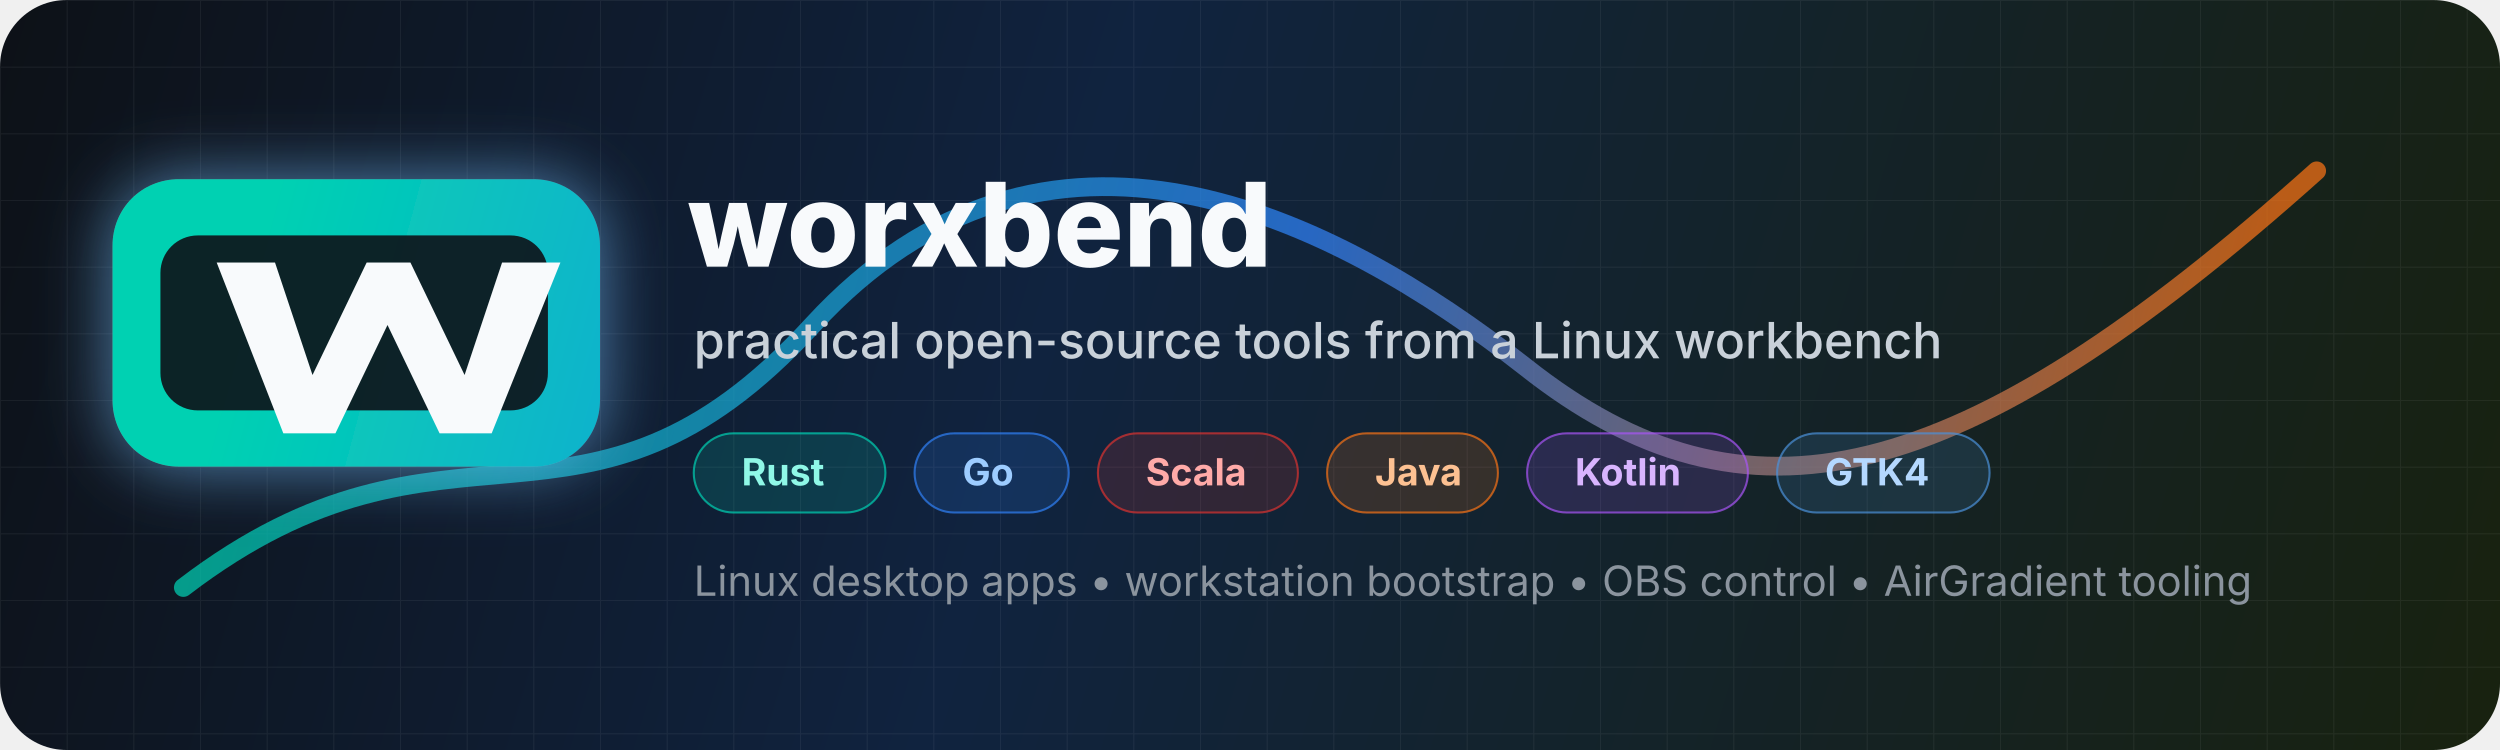
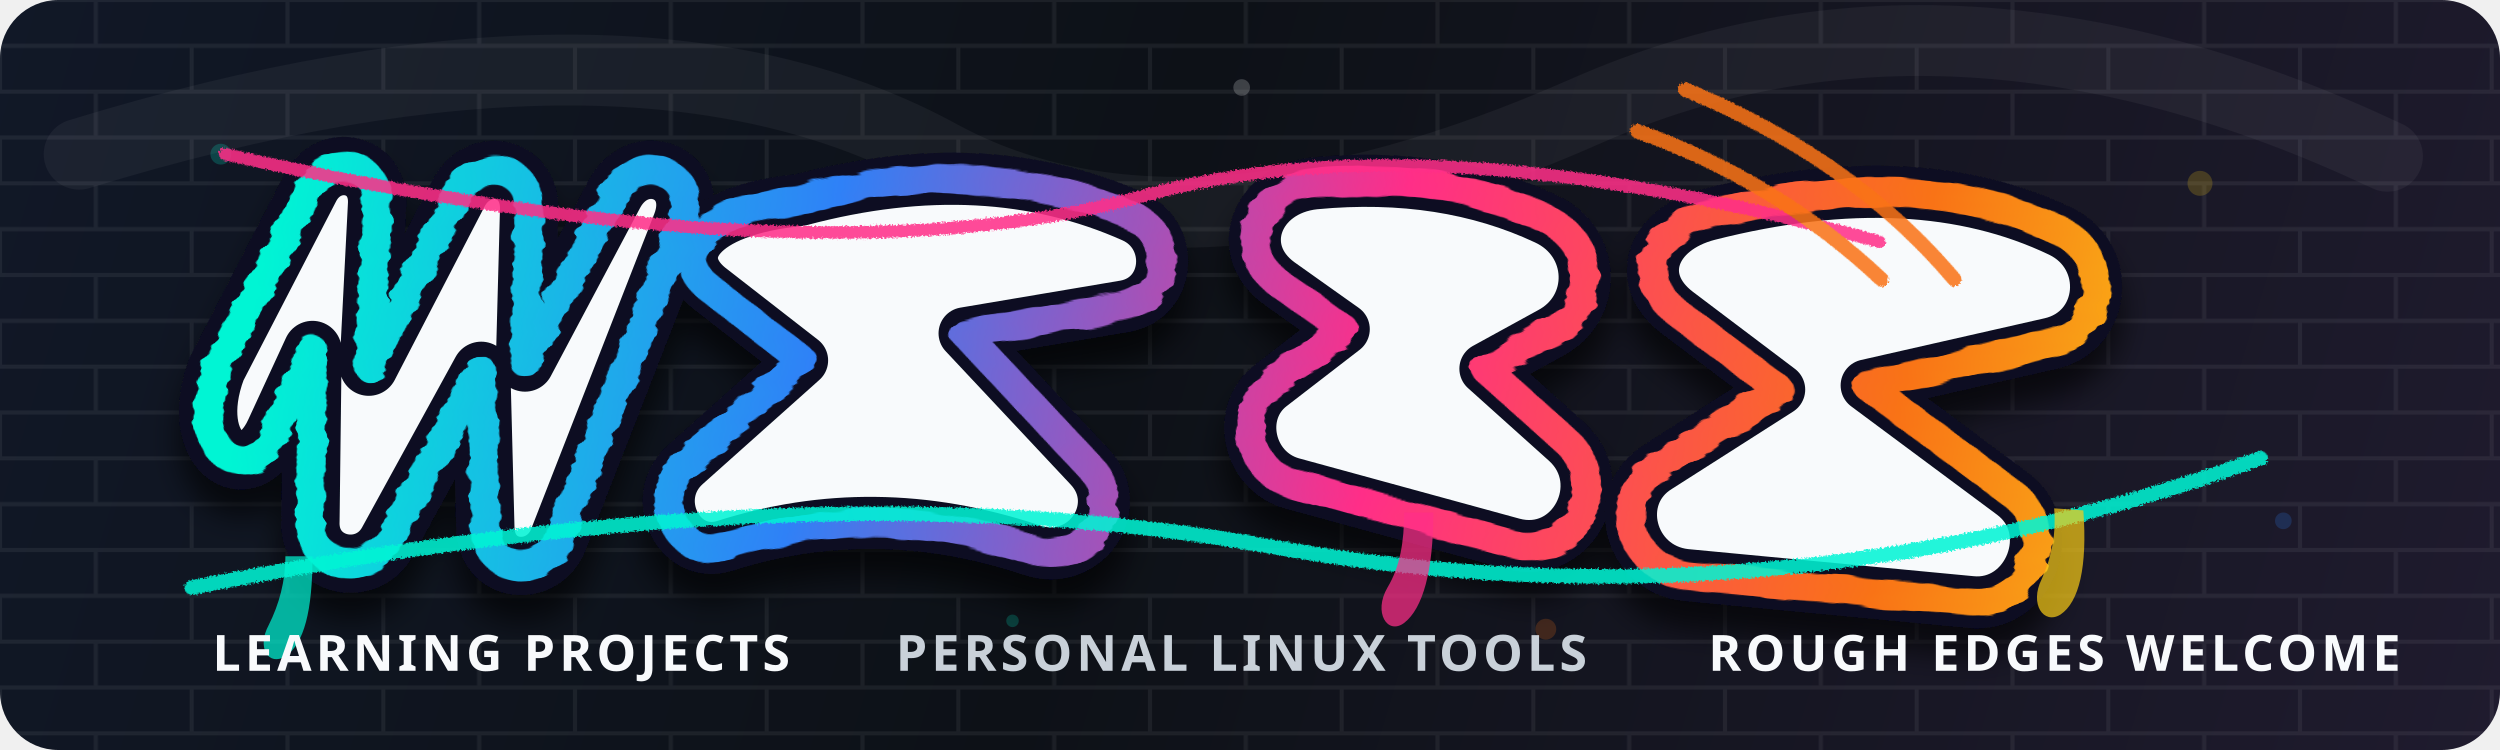
<svg xmlns="http://www.w3.org/2000/svg" role="img" aria-labelledby="title desc" viewBox="0 0 1200 360">
  <defs>
-     <linearGradient id="bg" x1="0" y1="0" x2="1200" y2="360" gradientUnits="userSpaceOnUse">
-       <stop offset="0" stop-color="#0d1117" />
-       <stop offset="0.42" stop-color="#10233f" />
-       <stop offset="1" stop-color="#18220f" />
+     <linearGradient id="wall" x1="0" y1="0" x2="1200" y2="360" gradientUnits="userSpaceOnUse">
+       <stop offset="0" stop-color="#111827" />
+       <stop offset="0.45" stop-color="#0d1117" />
+       <stop offset="1" stop-color="#1f1b2e" />
    </linearGradient>
-     <linearGradient id="accent" x1="140" y1="60" x2="1040" y2="300" gradientUnits="userSpaceOnUse">
-       <stop offset="0" stop-color="#00d1b2" />
-       <stop offset="0.52" stop-color="#2f81f7" />
-       <stop offset="1" stop-color="#f97316" />
+     <linearGradient id="tag" x1="130" y1="95" x2="1080" y2="242" gradientUnits="userSpaceOnUse">
+       <stop offset="0" stop-color="#00f5d4" />
+       <stop offset="0.28" stop-color="#2f81f7" />
+       <stop offset="0.56" stop-color="#ff2e88" />
+       <stop offset="0.82" stop-color="#f97316" />
+       <stop offset="1" stop-color="#facc15" />
    </linearGradient>
-     <pattern id="grid" width="32" height="32" patternUnits="userSpaceOnUse">
-       <path d="M32 0H0v32" fill="none" stroke="#ffffff" stroke-opacity="0.055" stroke-width="1" />
+     <pattern id="brick" width="92" height="44" patternUnits="userSpaceOnUse">
+       <path d="M0 0h92v44H0z" fill="none" />
+       <path d="M0 0h92M0 44h92M0 22h92M46 0v22M0 22v22M92 22v22" stroke="#ffffff" stroke-opacity="0.06" stroke-width="2" />
    </pattern>
-     <filter id="glow" x="-30%" y="-30%" width="160%" height="160%">
-       <feGaussianBlur stdDeviation="16" result="blur" />
-       <feColorMatrix in="blur" type="matrix" values="0 0 0 0 0.18 0 0 0 0 0.51 0 0 0 0 0.95 0 0 0 0.65 0" />
-       <feMerge>
-         <feMergeNode />
-         <feMergeNode in="SourceGraphic" />
-       </feMerge>
+     <filter id="rough" x="-8%" y="-20%" width="116%" height="140%">
+       <feTurbulence type="fractalNoise" baseFrequency="0.035 0.14" numOctaves="3" seed="12" result="noise" />
+       <feDisplacementMap in="SourceGraphic" in2="noise" scale="4.5" />
+     </filter>
+     <filter id="spray" x="-20%" y="-40%" width="140%" height="180%">
+       <feTurbulence type="fractalNoise" baseFrequency="0.95" numOctaves="2" seed="9" result="noise" />
+       <feDisplacementMap in="SourceGraphic" in2="noise" scale="2.4" />
+     </filter>
+     <filter id="shadow" x="-20%" y="-30%" width="140%" height="160%">
+       <feDropShadow dx="0" dy="13" stdDeviation="7" flood-color="#000000" flood-opacity="0.62" />
    </filter>
  </defs>
-   <rect width="1200" height="360" rx="32" fill="url(#bg)" />
-   <rect width="1200" height="360" rx="32" fill="url(#grid)" />
-   <path d="M88 282C216 184 280 276 390 156C502 34 640 104 732 176C838 260 940 236 1112 82" fill="none" stroke="url(#accent)" stroke-width="9" stroke-linecap="round" opacity="0.72" />
-   <path d="M86 86h170c18 0 32 14 32 32v74c0 18-14 32-32 32H86c-18 0-32-14-32-32v-74c0-18 14-32 32-32Z" fill="url(#accent)" filter="url(#glow)" />
-   <path d="M95 113h150c10 0 18 8 18 18v48c0 10-8 18-18 18H95c-10 0-18-8-18-18v-48c0-10 8-18 18-18Z" fill="#0d1117" opacity="0.9" />
-   <path d="M104 126h28l18 54 26-54h21l26 54 18-54h28l-33 82h-25l-25-52-25 52h-25l-32-82Z" fill="#f8fafc" />
-   <text x="330" y="128" fill="#f8fafc" font-family="Inter, Segoe UI, Arial, sans-serif" font-size="56" font-weight="800" letter-spacing="0">worxbend</text>
-   <text x="333" y="172" fill="#c9d1d9" font-family="Inter, Segoe UI, Arial, sans-serif" font-size="24" font-weight="500">practical open-source tools from a Linux workbench</text>
-   <g font-family="Inter, Segoe UI, Arial, sans-serif" font-size="18" font-weight="700">
-     <rect x="333" y="208" width="92" height="38" rx="19" fill="#00d1b2" fill-opacity="0.16" stroke="#00d1b2" stroke-opacity="0.7" />
-     <text x="356" y="233" fill="#8ff8e7">Rust</text>
-     <rect x="439" y="208" width="74" height="38" rx="19" fill="#2f81f7" fill-opacity="0.16" stroke="#2f81f7" stroke-opacity="0.7" />
-     <text x="462" y="233" fill="#9dccff">Go</text>
-     <rect x="527" y="208" width="96" height="38" rx="19" fill="#dc322f" fill-opacity="0.16" stroke="#dc322f" stroke-opacity="0.7" />
-     <text x="550" y="233" fill="#ffaaa8">Scala</text>
-     <rect x="637" y="208" width="82" height="38" rx="19" fill="#f97316" fill-opacity="0.16" stroke="#f97316" stroke-opacity="0.7" />
-     <text x="660" y="233" fill="#fdc192">Java</text>
-     <rect x="733" y="208" width="106" height="38" rx="19" fill="#a855f7" fill-opacity="0.16" stroke="#a855f7" stroke-opacity="0.7" />
-     <text x="756" y="233" fill="#d8b4fe">Kotlin</text>
-     <rect x="853" y="208" width="102" height="38" rx="19" fill="#4a90d9" fill-opacity="0.16" stroke="#4a90d9" stroke-opacity="0.7" />
-     <text x="876" y="233" fill="#b4d8ff">GTK4</text>
+   <rect width="1200" height="360" rx="28" fill="url(#wall)" />
+   <rect width="1200" height="360" rx="28" fill="url(#brick)" />
+   <path d="M38 74c176-54 314-54 414 1 78 42 181 35 310-22 116-51 244-44 384 22" fill="none" stroke="#ffffff" stroke-opacity="0.05" stroke-width="34" stroke-linecap="round" />
+   <g opacity="0.2">
+     <circle cx="106" cy="74" r="5" fill="#00f5d4" />
+     <circle cx="184" cy="271" r="4" fill="#ff2e88" />
+     <circle cx="1056" cy="88" r="6" fill="#facc15" />
+     <circle cx="1096" cy="250" r="4" fill="#2f81f7" />
+     <circle cx="596" cy="42" r="4" fill="#ffffff" />
+     <circle cx="742" cy="302" r="5" fill="#f97316" />
+     <circle cx="486" cy="298" r="3" fill="#00f5d4" />
  </g>
-   <text x="333" y="286" fill="#8b949e" font-family="Inter, Segoe UI, Arial, sans-serif" font-size="20">Linux desktop apps • workstation bootstrap • OBS control • AirGradient tooling</text>
+   <g filter="url(#shadow)">
+     <path d="M104 177c16-31 31-60 45-87 9-17 33-12 32 8l-4 78 43-83c9-18 34-14 34 7l-2 74 43-81c12-22 42-10 32 15l-59 151c-7 18-33 17-35-4l-2-77-45 82c-10 18-38 12-37-10l1-82-18 39c-13 29-43 10-28-30Z" fill="#f8fafc" stroke="#0b1020" stroke-width="28" stroke-linejoin="round" stroke-linecap="round" />
+     <path d="M384 96c60-16 113-13 160 8 20 9 18 39-4 43l-77 13 60 64c18 19-2 49-28 40-51-17-100-17-147-2-22 7-37-23-19-39l56-50-45-35c-18-15-6-37 44-42Z" fill="#f8fafc" stroke="#0b1020" stroke-width="25" stroke-linejoin="round" stroke-linecap="round" />
+     <path d="M631 88c42-4 79 2 111 17 24 11 25 43 2 55l-31 17 39 35c22 20 3 57-26 49l-106-29c-21-6-27-34-10-47l35-27-31-22c-22-16-11-45 17-48Z" fill="#f8fafc" stroke="#0b1020" stroke-width="25" stroke-linejoin="round" stroke-linecap="round" />
+     <path d="M820 103c67-17 123-14 169 8 25 12 22 48-5 54l-88 20 70 52c23 17 8 55-20 52l-137-13c-27-3-36-38-13-52l58-37-49-37c-21-16-12-40 15-47Z" fill="#f8fafc" stroke="#0b1020" stroke-width="25" stroke-linejoin="round" stroke-linecap="round" />
+   </g>
+   <g filter="url(#rough)">
+     <path d="M104 177c16-31 31-60 45-87 9-17 33-12 32 8l-4 78 43-83c9-18 34-14 34 7l-2 74 43-81c12-22 42-10 32 15l-59 151c-7 18-33 17-35-4l-2-77-45 82c-10 18-38 12-37-10l1-82-18 39c-13 29-43 10-28-30Z" fill="none" stroke="url(#tag)" stroke-width="14" stroke-linejoin="round" stroke-linecap="round" />
+     <path d="M384 96c60-16 113-13 160 8 20 9 18 39-4 43l-77 13 60 64c18 19-2 49-28 40-51-17-100-17-147-2-22 7-37-23-19-39l56-50-45-35c-18-15-6-37 44-42Z" fill="none" stroke="url(#tag)" stroke-width="14" stroke-linejoin="round" stroke-linecap="round" />
+     <path d="M631 88c42-4 79 2 111 17 24 11 25 43 2 55l-31 17 39 35c22 20 3 57-26 49l-106-29c-21-6-27-34-10-47l35-27-31-22c-22-16-11-45 17-48Z" fill="none" stroke="url(#tag)" stroke-width="14" stroke-linejoin="round" stroke-linecap="round" />
+     <path d="M820 103c67-17 123-14 169 8 25 12 22 48-5 54l-88 20 70 52c23 17 8 55-20 52l-137-13c-27-3-36-38-13-52l58-37-49-37c-21-16-12-40 15-47Z" fill="none" stroke="url(#tag)" stroke-width="14" stroke-linejoin="round" stroke-linecap="round" />
+   </g>
+   <g filter="url(#spray)" opacity="0.86">
+     <path d="M92 282c198-39 370-46 516-20 160 29 319 15 477-42" fill="none" stroke="#00f5d4" stroke-width="7" stroke-linecap="round" />
+     <path d="M108 74c188 42 335 49 441 20 90-25 208-18 353 22" fill="none" stroke="#ff2e88" stroke-width="6" stroke-linecap="round" />
+     <path d="M786 63c45 16 84 40 117 71M809 43c53 22 96 52 129 91" fill="none" stroke="#f97316" stroke-width="7" stroke-linecap="round" />
+   </g>
+   <g>
+     <path d="M150 267c0 26-4 42-13 48-8 5-14-4-8-15 5-10 8-21 8-33" fill="#00f5d4" opacity="0.7" />
+     <path d="M688 246c0 28-5 46-14 53-8 6-15-5-8-17 6-10 8-22 8-36" fill="#ff2e88" opacity="0.72" />
+     <path d="M1000 245c2 27-2 44-11 50-8 5-15-5-9-17 5-11 7-22 6-34" fill="#facc15" opacity="0.7" />
+   </g>
+   <g font-family="Arial Black, Impact, sans-serif" font-weight="900">
+     <text x="102" y="322" fill="#f8fafc" font-size="24" letter-spacing="2">LEARNING PROJECTS</text>
+     <text x="430" y="322" fill="#c9d1d9" font-size="24" letter-spacing="2">PERSONAL LINUX TOOLS</text>
+     <text x="820" y="322" fill="#f8fafc" font-size="24" letter-spacing="2">ROUGH EDGES WELCOME</text>
+   </g>
</svg>
